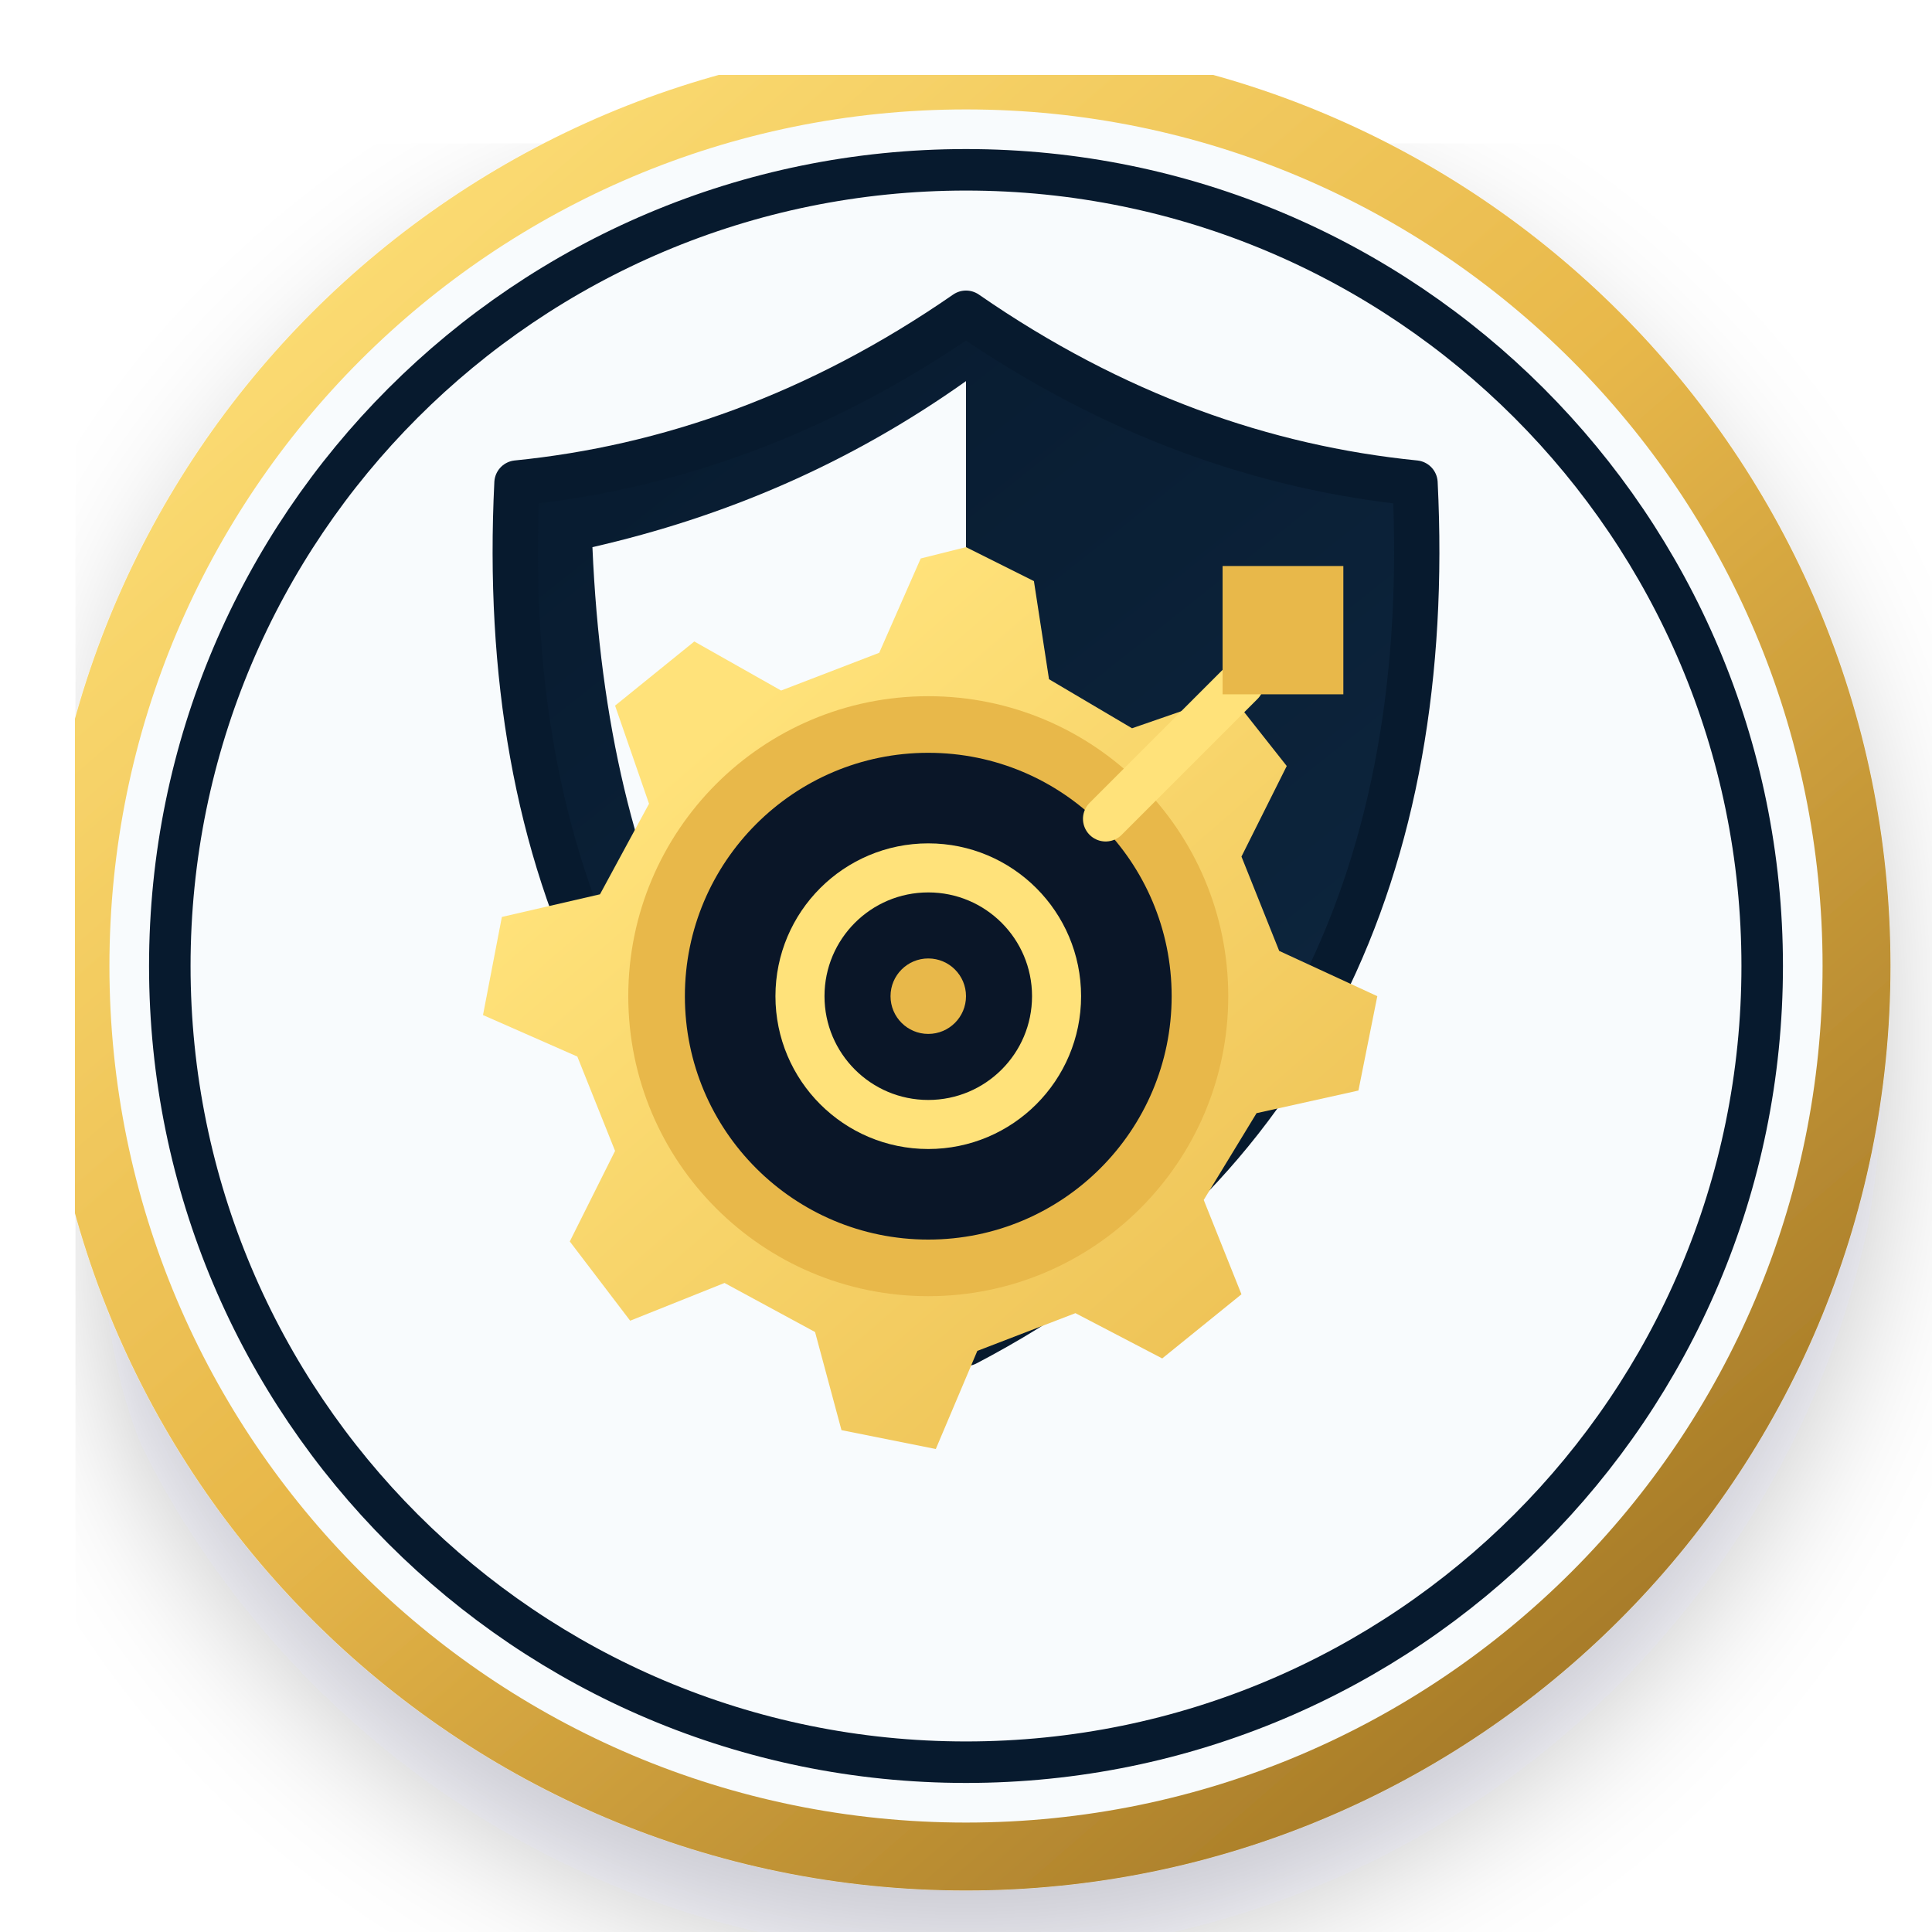
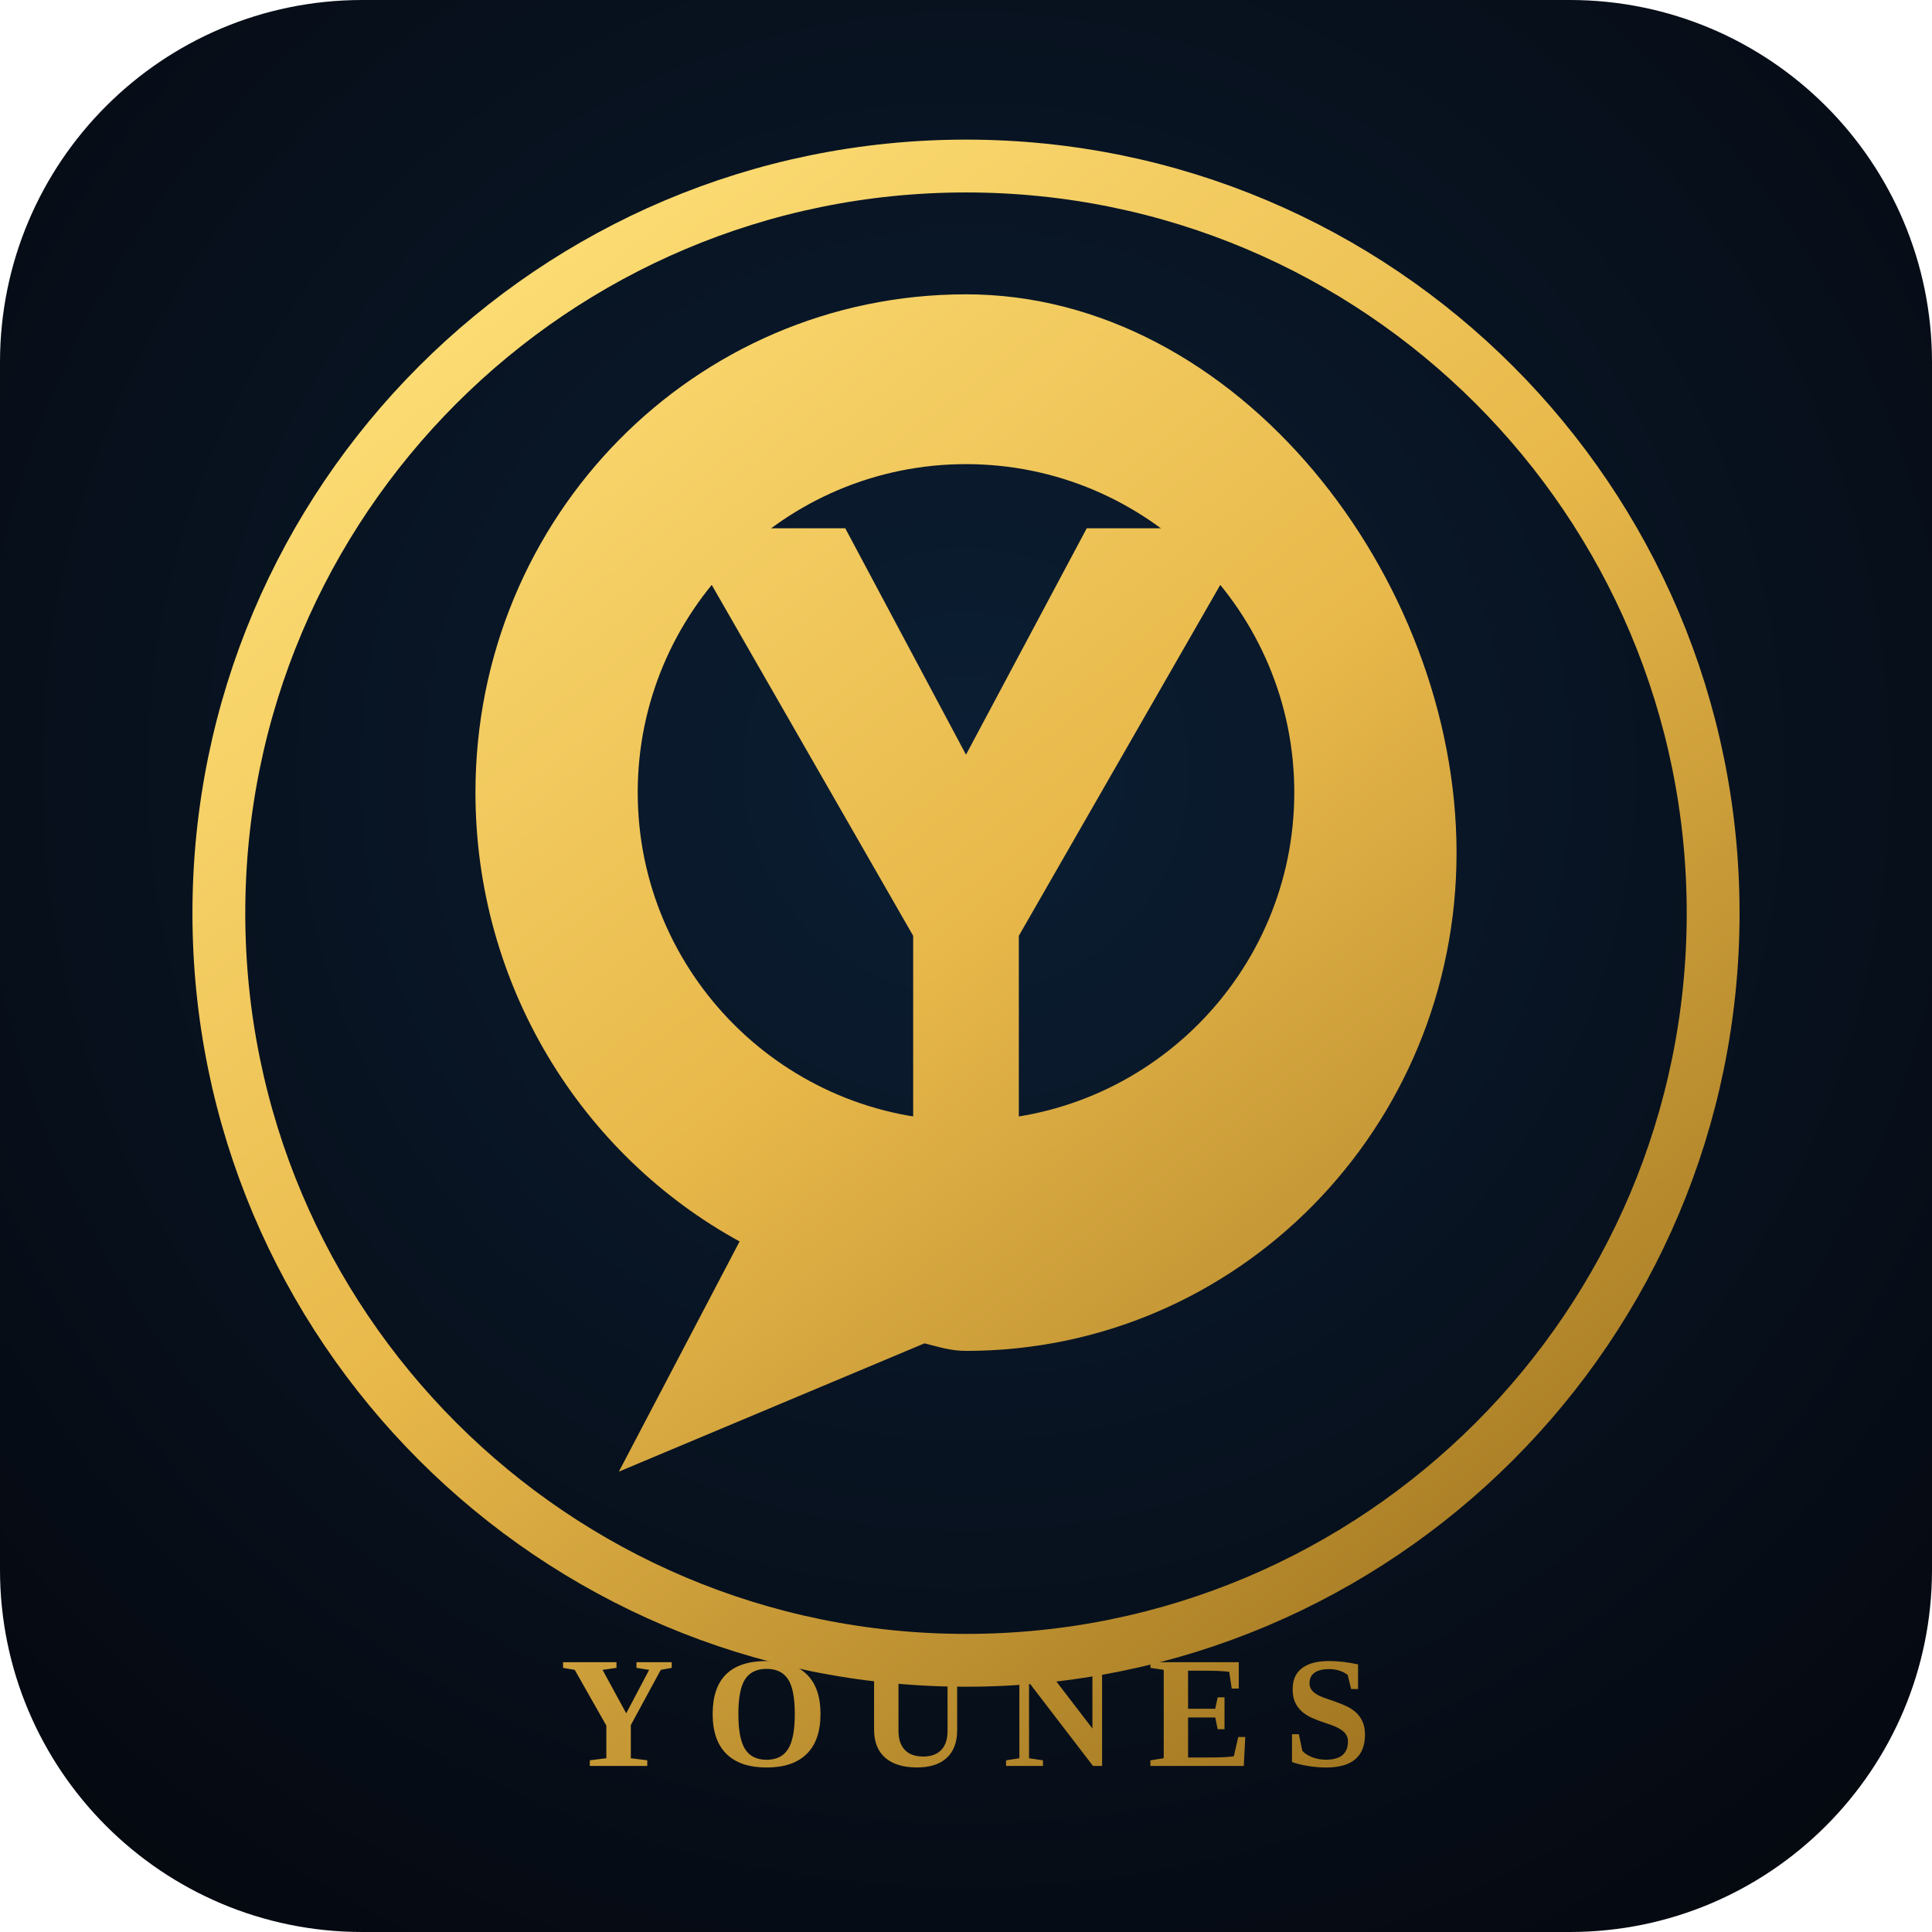
<svg xmlns="http://www.w3.org/2000/svg" width="512" height="512" viewBox="0 0 512 512" fill="none">
  <defs>
-     <linearGradient id="gold" x1="60" y1="30" x2="452" y2="482" gradientUnits="userSpaceOnUse">
+     <radialGradient id="bg" cx="50%" cy="40%" r="72%">
+       <stop offset="0%" stop-color="#0B1E33" />
+       <stop offset="100%" stop-color="#05080F" />
+     </radialGradient>
+     <linearGradient id="gold" x1="100" y1="55" x2="415" y2="460" gradientUnits="userSpaceOnUse">
      <stop stop-color="#FFE27A" />
      <stop offset="0.48" stop-color="#E8B84A" />
-       <stop offset="1" stop-color="#9B7022" />
+       <stop offset="1" stop-color="#9A6F1C" />
    </linearGradient>
-     <linearGradient id="navy" x1="120" y1="90" x2="390" y2="430" gradientUnits="userSpaceOnUse">
-       <stop stop-color="#071A2E" />
-       <stop offset="1" stop-color="#102A44" />
-     </linearGradient>
-     <filter id="s" x="0" y="0" width="512" height="512" color-interpolation-filters="sRGB">
-       <feDropShadow dx="0" dy="18" stdDeviation="18" flood-color="#07111F" flood-opacity="0.22" />
-     </filter>
  </defs>
-   <circle cx="256" cy="256" r="236" fill="#F8FBFD" stroke="url(#gold)" stroke-width="18" filter="url(#s)" />
-   <circle cx="256" cy="256" r="211" stroke="#071A2E" stroke-width="11" />
-   <path d="M256 83C217 110 177 124 137 128C132 229 168 310 256 356C344 310 380 229 375 128C335 124 295 110 256 83Z" fill="url(#navy)" stroke="#071A2E" stroke-width="12" stroke-linejoin="round" />
-   <path d="M157 145C192 137 225 123 256 101V336C194 300 161 238 157 145Z" fill="#F8FBFD" />
-   <g transform="translate(151 145)">
-     <path d="M105 0L123 9L127 35L149 48L175 39L190 58L178 82L188 107L214 119L209 144L182 150L168 173L178 198L157 215L134 203L108 213L97 239L72 234L65 208L41 195L16 205L0 184L12 160L2 135L-23 124L-18 98L8 92L21 68L12 42L33 25L56 38L82 28L93 3L105 0Z" fill="url(#gold)" />
-     <circle cx="95" cy="119" r="72" fill="#0A1628" stroke="#E8B84A" stroke-width="15" />
-     <circle cx="95" cy="119" r="34" stroke="#FFE27A" stroke-width="13" />
-     <circle cx="95" cy="119" r="10" fill="#E8B84A" />
-     <path d="M142 72L178 36" stroke="#FFE27A" stroke-width="12" stroke-linecap="round" />
-   </g>
-   <path d="M324 150H356V184H324V150Z" fill="#E8B84A" />
+   <rect width="512" height="512" rx="96" fill="url(#bg)" />
+   <circle cx="256" cy="242" r="198" fill="none" stroke="url(#gold)" stroke-width="14" />
+   <path fill="url(#gold)" fill-rule="evenodd" d="M256 78C184 78 126 137 126 210C126 261 154 306 196 329L164 390L245 356C249 357 252 358 256 358C328 358 386 299 386 226C386 153 328 78 256 78ZM256 123C304 123 343 162 343 210C343 258 304 297 256 297C208 297 169 258 169 210C169 162 208 123 256 123Z" />
+   <path fill="url(#gold)" d="M180 140H224L256 200L288 140H332L270 248V328H242V248Z" />
+   <text x="256" y="468" text-anchor="middle" fill="url(#gold)" font-family="Times New Roman, Cinzel, Georgia, serif" font-size="42" font-weight="600" letter-spacing="8">YOUNES</text>
</svg>
